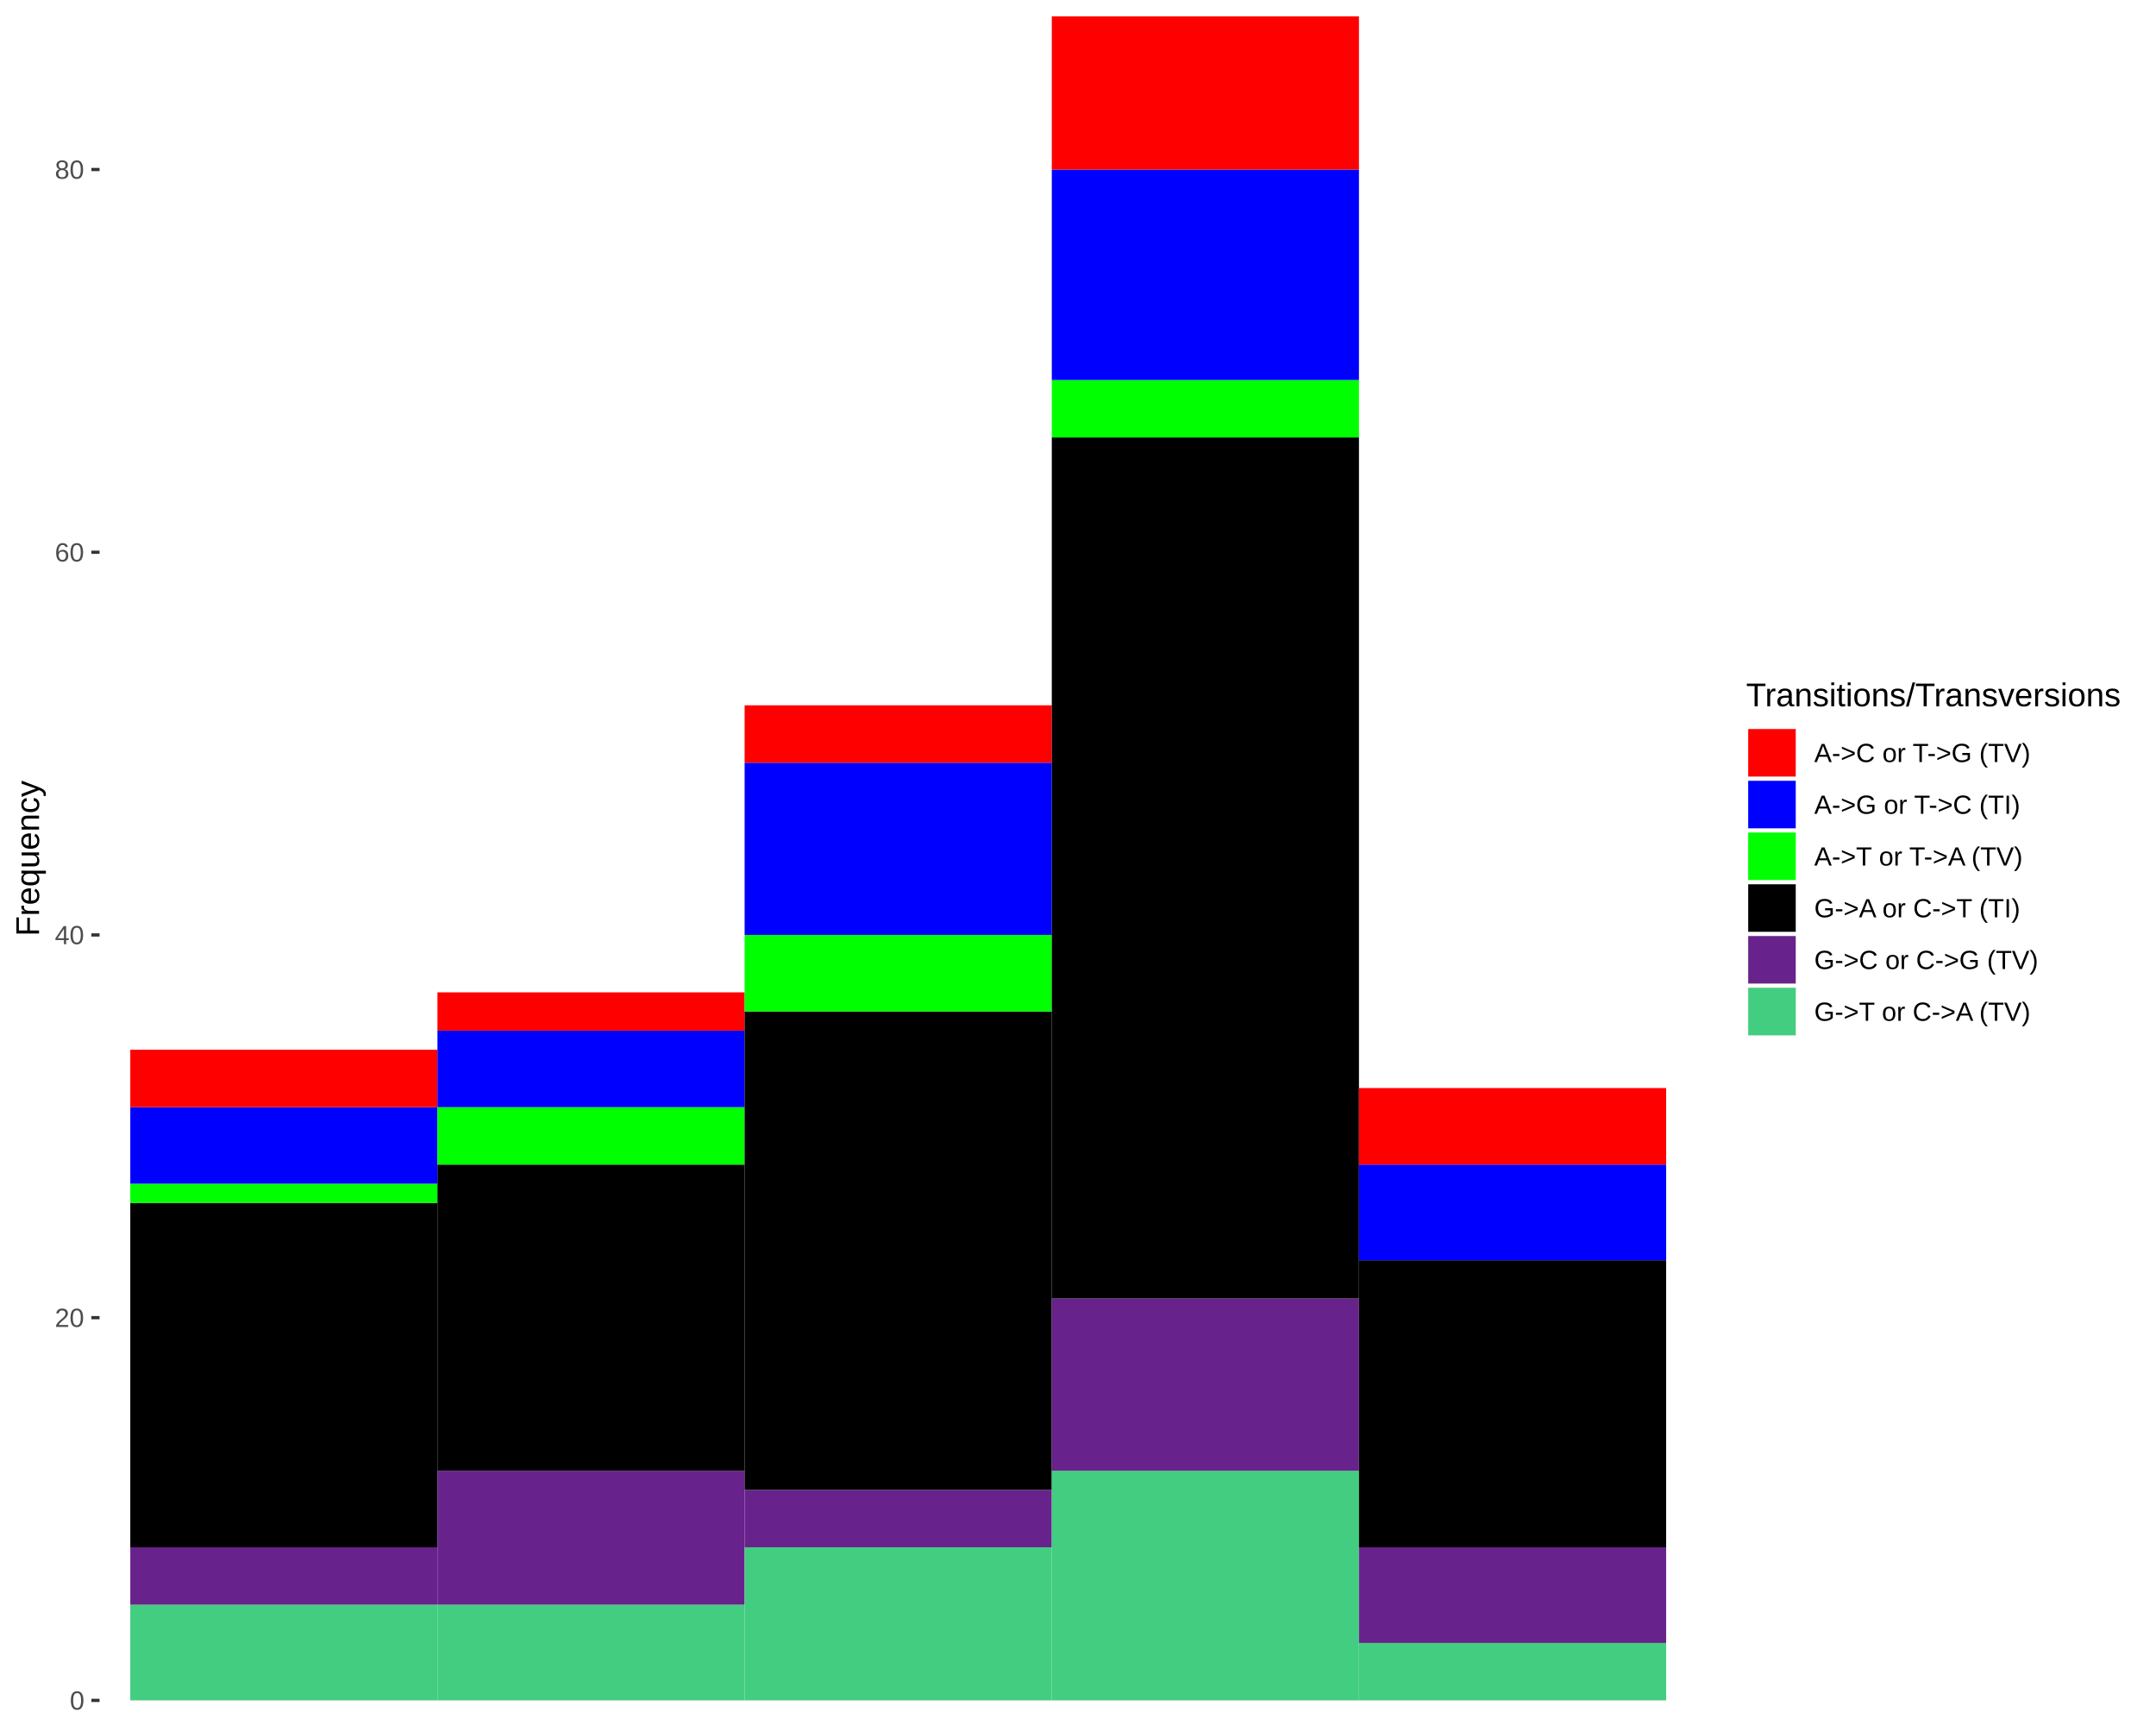
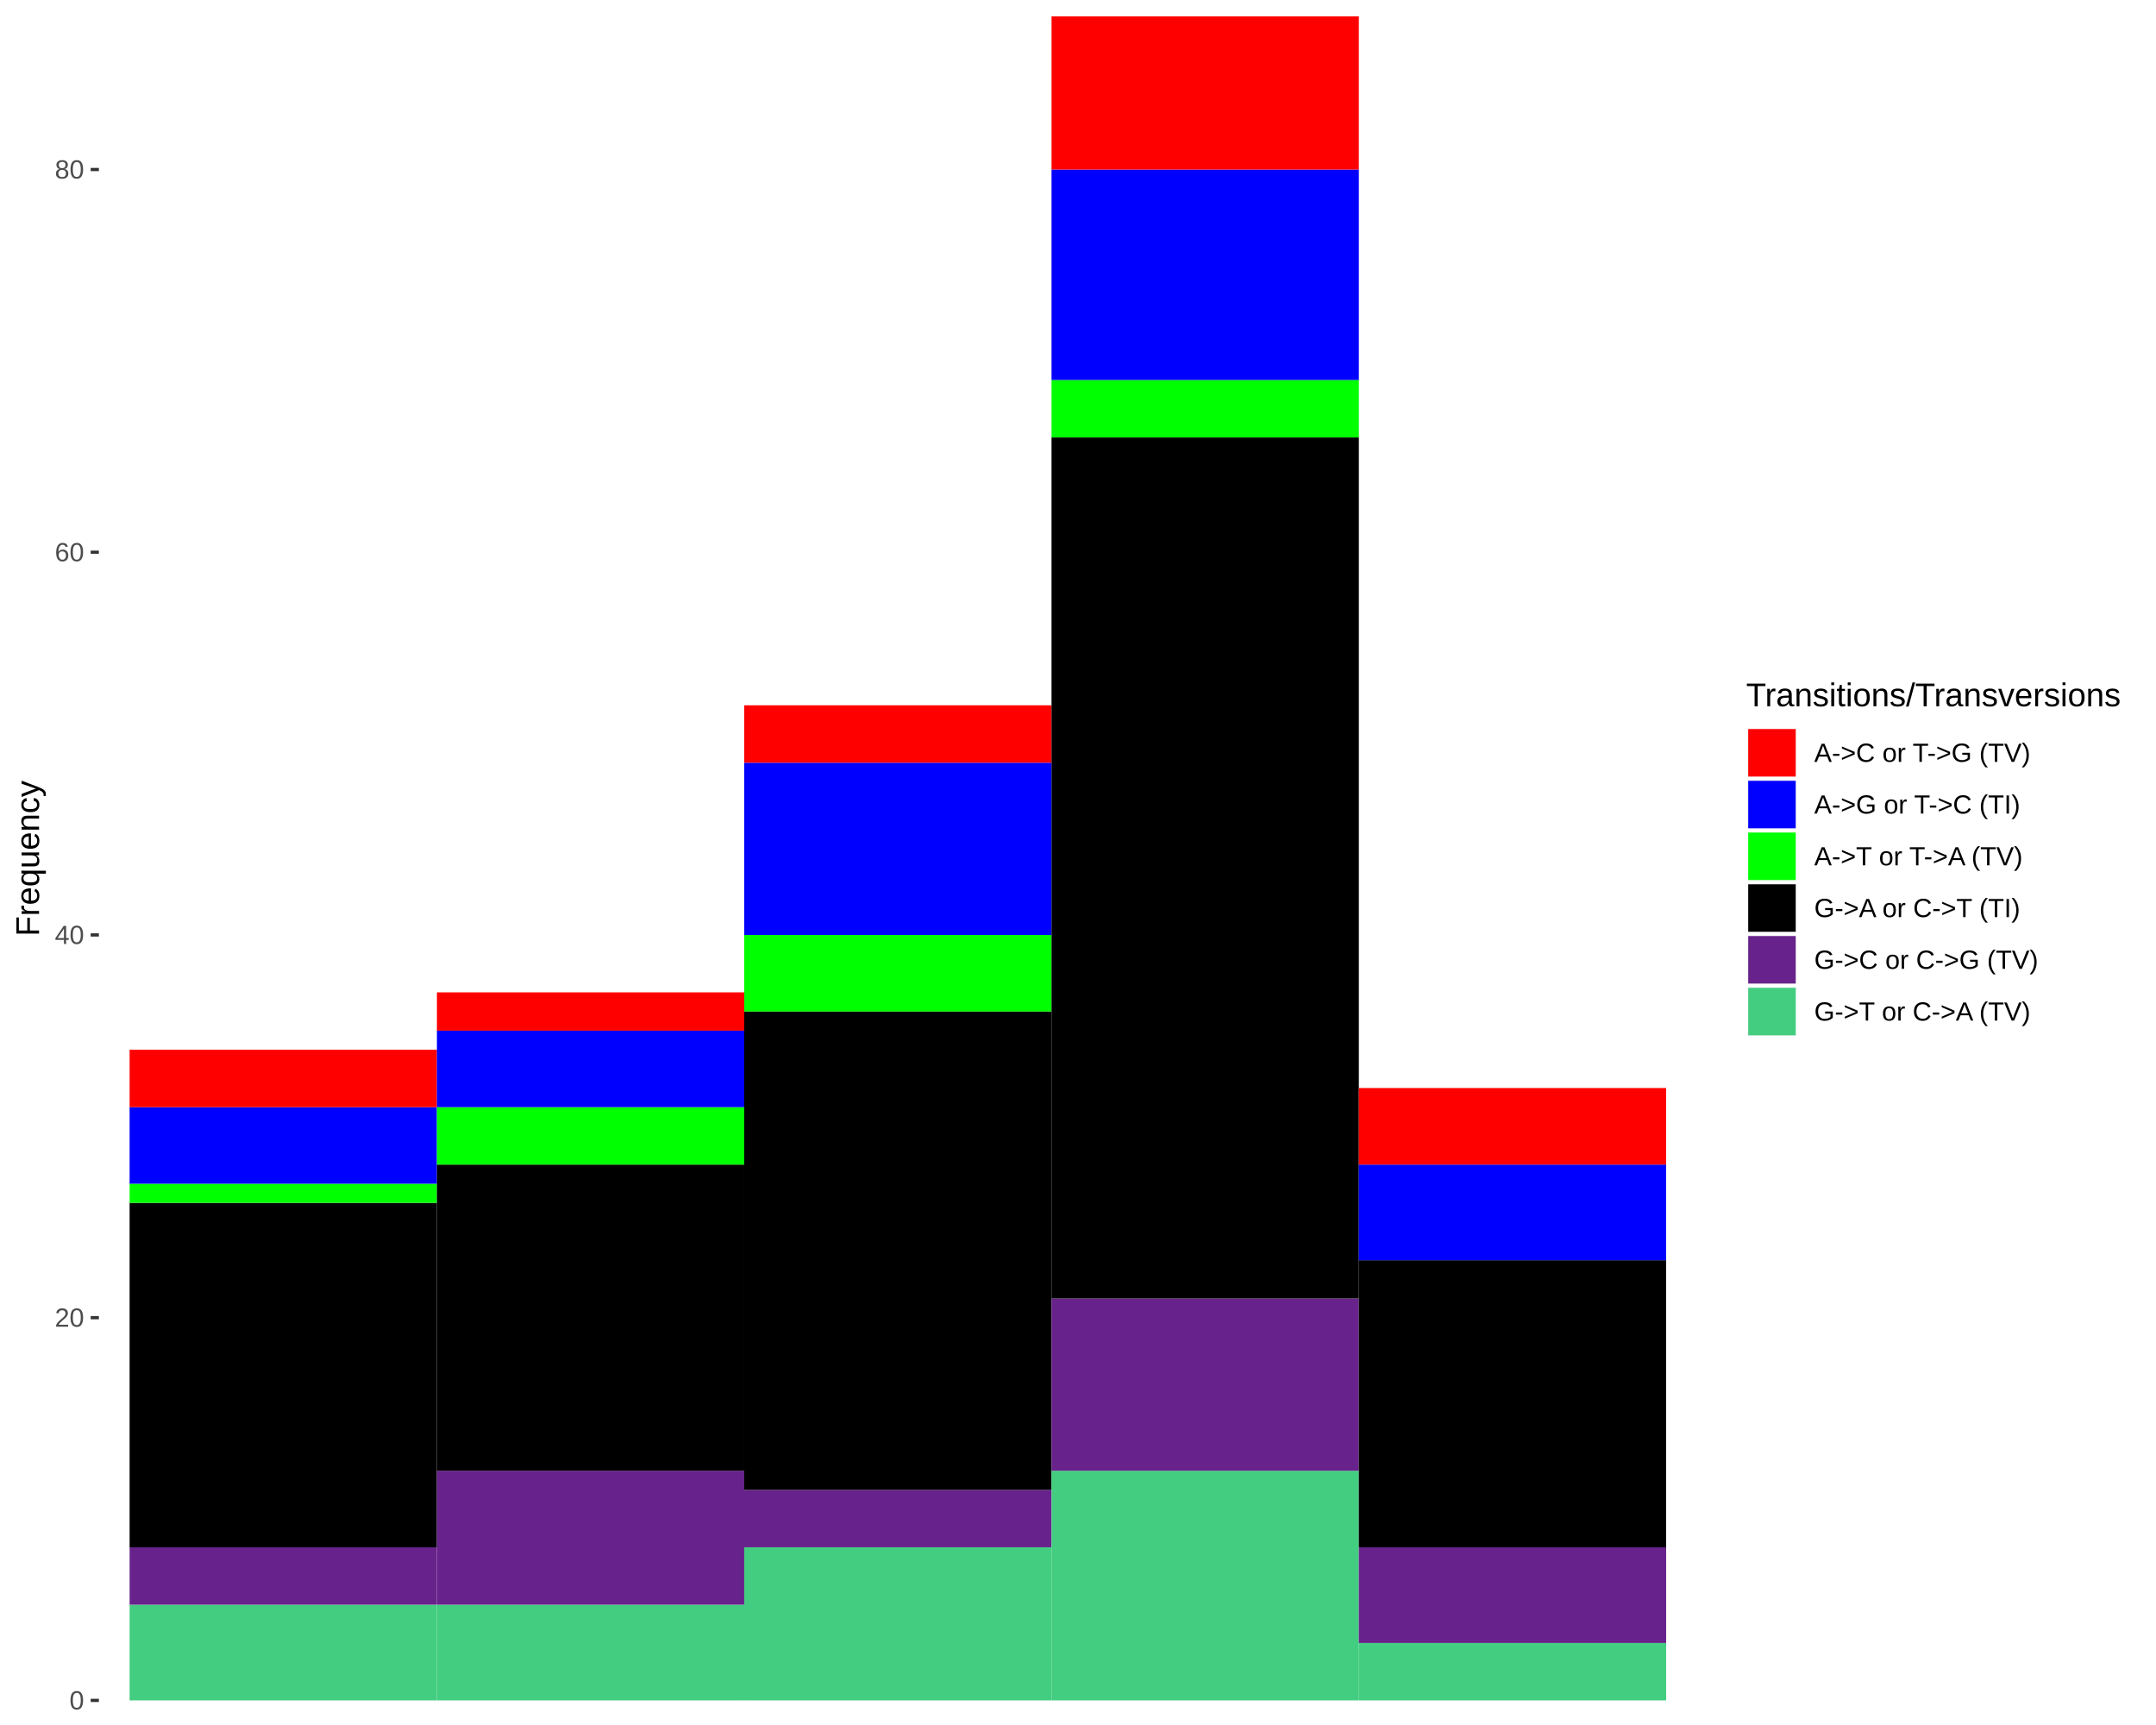
<svg xmlns="http://www.w3.org/2000/svg" viewBox="0 0 720.00 576.00">
  <defs>
    <style type="text/css">
-     line, polyline, path, rect, circle {
+     line, polyline, polygon, path, rect, circle {
      fill: none;
      stroke: #000000;
      stroke-linecap: round;
      stroke-linejoin: round;
      stroke-miterlimit: 10.00;
    }
  </style>
  </defs>
  <rect width="100%" height="100%" style="stroke: none; fill: #FFFFFF;" />
  <rect x="0.00" y="0.00" width="720.00" height="576.00" style="stroke-width: 1.07; stroke: #FFFFFF; fill: #FFFFFF;" />
  <defs>
-     <clipPath id="cpMzMuMjQ5M3w1NjYuNjcyfDU2Ny43ODF8NS40Nzk0NQ==">
-       <rect x="33.25" y="5.48" width="533.42" height="562.30" />
+     <clipPath id="cpMzMuMDJ8NTY2LjY3fDU2Ny43OHw1LjQ4">
+       <rect x="33.02" y="5.48" width="533.65" height="562.30" />
    </clipPath>
  </defs>
-   <polyline points="33.25,503.88 566.67,503.88 " style="stroke-width: 0.53; stroke: #FFFFFF; stroke-linecap: butt;" clip-path="url(#cpMzMuMjQ5M3w1NjYuNjcyfDU2Ny43ODF8NS40Nzk0NQ==)" />
-   <polyline points="33.25,376.09 566.67,376.09 " style="stroke-width: 0.53; stroke: #FFFFFF; stroke-linecap: butt;" clip-path="url(#cpMzMuMjQ5M3w1NjYuNjcyfDU2Ny43ODF8NS40Nzk0NQ==)" />
-   <polyline points="33.25,248.29 566.67,248.29 " style="stroke-width: 0.53; stroke: #FFFFFF; stroke-linecap: butt;" clip-path="url(#cpMzMuMjQ5M3w1NjYuNjcyfDU2Ny43ODF8NS40Nzk0NQ==)" />
-   <polyline points="33.25,120.50 566.67,120.50 " style="stroke-width: 0.53; stroke: #FFFFFF; stroke-linecap: butt;" clip-path="url(#cpMzMuMjQ5M3w1NjYuNjcyfDU2Ny43ODF8NS40Nzk0NQ==)" />
-   <polyline points="33.25,567.78 566.67,567.78 " style="stroke-width: 1.07; stroke: #FFFFFF; stroke-linecap: butt;" clip-path="url(#cpMzMuMjQ5M3w1NjYuNjcyfDU2Ny43ODF8NS40Nzk0NQ==)" />
-   <polyline points="33.25,439.99 566.67,439.99 " style="stroke-width: 1.07; stroke: #FFFFFF; stroke-linecap: butt;" clip-path="url(#cpMzMuMjQ5M3w1NjYuNjcyfDU2Ny43ODF8NS40Nzk0NQ==)" />
-   <polyline points="33.25,312.19 566.67,312.19 " style="stroke-width: 1.07; stroke: #FFFFFF; stroke-linecap: butt;" clip-path="url(#cpMzMuMjQ5M3w1NjYuNjcyfDU2Ny43ODF8NS40Nzk0NQ==)" />
-   <polyline points="33.25,184.39 566.67,184.39 " style="stroke-width: 1.07; stroke: #FFFFFF; stroke-linecap: butt;" clip-path="url(#cpMzMuMjQ5M3w1NjYuNjcyfDU2Ny43ODF8NS40Nzk0NQ==)" />
-   <polyline points="33.25,56.60 566.67,56.60 " style="stroke-width: 1.07; stroke: #FFFFFF; stroke-linecap: butt;" clip-path="url(#cpMzMuMjQ5M3w1NjYuNjcyfDU2Ny43ODF8NS40Nzk0NQ==)" />
-   <polyline points="94.80,567.78 94.80,5.48 " style="stroke-width: 1.07; stroke: #FFFFFF; stroke-linecap: butt;" clip-path="url(#cpMzMuMjQ5M3w1NjYuNjcyfDU2Ny43ODF8NS40Nzk0NQ==)" />
-   <polyline points="197.38,567.78 197.38,5.48 " style="stroke-width: 1.07; stroke: #FFFFFF; stroke-linecap: butt;" clip-path="url(#cpMzMuMjQ5M3w1NjYuNjcyfDU2Ny43ODF8NS40Nzk0NQ==)" />
-   <polyline points="299.96,567.78 299.96,5.48 " style="stroke-width: 1.07; stroke: #FFFFFF; stroke-linecap: butt;" clip-path="url(#cpMzMuMjQ5M3w1NjYuNjcyfDU2Ny43ODF8NS40Nzk0NQ==)" />
-   <polyline points="402.54,567.78 402.54,5.48 " style="stroke-width: 1.07; stroke: #FFFFFF; stroke-linecap: butt;" clip-path="url(#cpMzMuMjQ5M3w1NjYuNjcyfDU2Ny43ODF8NS40Nzk0NQ==)" />
-   <polyline points="505.12,567.78 505.12,5.48 " style="stroke-width: 1.07; stroke: #FFFFFF; stroke-linecap: butt;" clip-path="url(#cpMzMuMjQ5M3w1NjYuNjcyfDU2Ny43ODF8NS40Nzk0NQ==)" />
-   <rect x="43.51" y="535.83" width="102.58" height="31.95" style="stroke-width: 1.07; stroke: none; stroke-linecap: butt; fill: #43CD80;" clip-path="url(#cpMzMuMjQ5M3w1NjYuNjcyfDU2Ny43ODF8NS40Nzk0NQ==)" />
-   <rect x="43.51" y="516.66" width="102.58" height="19.17" style="stroke-width: 1.07; stroke: none; stroke-linecap: butt; fill: #68228B;" clip-path="url(#cpMzMuMjQ5M3w1NjYuNjcyfDU2Ny43ODF8NS40Nzk0NQ==)" />
-   <rect x="43.51" y="401.65" width="102.58" height="115.02" style="stroke-width: 1.07; stroke: none; stroke-linecap: butt; fill: #000000;" clip-path="url(#cpMzMuMjQ5M3w1NjYuNjcyfDU2Ny43ODF8NS40Nzk0NQ==)" />
-   <rect x="43.51" y="395.26" width="102.58" height="6.39" style="stroke-width: 1.07; stroke: none; stroke-linecap: butt; fill: #00FF00;" clip-path="url(#cpMzMuMjQ5M3w1NjYuNjcyfDU2Ny43ODF8NS40Nzk0NQ==)" />
-   <rect x="43.51" y="369.70" width="102.58" height="25.56" style="stroke-width: 1.07; stroke: none; stroke-linecap: butt; fill: #0000FF;" clip-path="url(#cpMzMuMjQ5M3w1NjYuNjcyfDU2Ny43ODF8NS40Nzk0NQ==)" />
-   <rect x="43.51" y="350.53" width="102.58" height="19.17" style="stroke-width: 1.07; stroke: none; stroke-linecap: butt; fill: #FF0000;" clip-path="url(#cpMzMuMjQ5M3w1NjYuNjcyfDU2Ny43ODF8NS40Nzk0NQ==)" />
-   <rect x="146.09" y="535.83" width="102.58" height="31.95" style="stroke-width: 1.07; stroke: none; stroke-linecap: butt; fill: #43CD80;" clip-path="url(#cpMzMuMjQ5M3w1NjYuNjcyfDU2Ny43ODF8NS40Nzk0NQ==)" />
-   <rect x="146.09" y="491.10" width="102.58" height="44.73" style="stroke-width: 1.07; stroke: none; stroke-linecap: butt; fill: #68228B;" clip-path="url(#cpMzMuMjQ5M3w1NjYuNjcyfDU2Ny43ODF8NS40Nzk0NQ==)" />
-   <rect x="146.09" y="388.87" width="102.58" height="102.24" style="stroke-width: 1.07; stroke: none; stroke-linecap: butt; fill: #000000;" clip-path="url(#cpMzMuMjQ5M3w1NjYuNjcyfDU2Ny43ODF8NS40Nzk0NQ==)" />
-   <rect x="146.09" y="369.70" width="102.58" height="19.17" style="stroke-width: 1.07; stroke: none; stroke-linecap: butt; fill: #00FF00;" clip-path="url(#cpMzMuMjQ5M3w1NjYuNjcyfDU2Ny43ODF8NS40Nzk0NQ==)" />
-   <rect x="146.09" y="344.14" width="102.58" height="25.56" style="stroke-width: 1.07; stroke: none; stroke-linecap: butt; fill: #0000FF;" clip-path="url(#cpMzMuMjQ5M3w1NjYuNjcyfDU2Ny43ODF8NS40Nzk0NQ==)" />
-   <rect x="146.09" y="331.36" width="102.58" height="12.78" style="stroke-width: 1.07; stroke: none; stroke-linecap: butt; fill: #FF0000;" clip-path="url(#cpMzMuMjQ5M3w1NjYuNjcyfDU2Ny43ODF8NS40Nzk0NQ==)" />
-   <rect x="248.67" y="516.66" width="102.58" height="51.12" style="stroke-width: 1.07; stroke: none; stroke-linecap: butt; fill: #43CD80;" clip-path="url(#cpMzMuMjQ5M3w1NjYuNjcyfDU2Ny43ODF8NS40Nzk0NQ==)" />
-   <rect x="248.67" y="497.49" width="102.58" height="19.17" style="stroke-width: 1.07; stroke: none; stroke-linecap: butt; fill: #68228B;" clip-path="url(#cpMzMuMjQ5M3w1NjYuNjcyfDU2Ny43ODF8NS40Nzk0NQ==)" />
-   <rect x="248.67" y="337.75" width="102.58" height="159.74" style="stroke-width: 1.07; stroke: none; stroke-linecap: butt; fill: #000000;" clip-path="url(#cpMzMuMjQ5M3w1NjYuNjcyfDU2Ny43ODF8NS40Nzk0NQ==)" />
-   <rect x="248.67" y="312.19" width="102.58" height="25.56" style="stroke-width: 1.07; stroke: none; stroke-linecap: butt; fill: #00FF00;" clip-path="url(#cpMzMuMjQ5M3w1NjYuNjcyfDU2Ny43ODF8NS40Nzk0NQ==)" />
-   <rect x="248.67" y="254.68" width="102.58" height="57.51" style="stroke-width: 1.07; stroke: none; stroke-linecap: butt; fill: #0000FF;" clip-path="url(#cpMzMuMjQ5M3w1NjYuNjcyfDU2Ny43ODF8NS40Nzk0NQ==)" />
-   <rect x="248.67" y="235.51" width="102.58" height="19.17" style="stroke-width: 1.07; stroke: none; stroke-linecap: butt; fill: #FF0000;" clip-path="url(#cpMzMuMjQ5M3w1NjYuNjcyfDU2Ny43ODF8NS40Nzk0NQ==)" />
-   <rect x="351.25" y="491.10" width="102.58" height="76.68" style="stroke-width: 1.07; stroke: none; stroke-linecap: butt; fill: #43CD80;" clip-path="url(#cpMzMuMjQ5M3w1NjYuNjcyfDU2Ny43ODF8NS40Nzk0NQ==)" />
-   <rect x="351.25" y="433.60" width="102.58" height="57.51" style="stroke-width: 1.07; stroke: none; stroke-linecap: butt; fill: #68228B;" clip-path="url(#cpMzMuMjQ5M3w1NjYuNjcyfDU2Ny43ODF8NS40Nzk0NQ==)" />
-   <rect x="351.25" y="146.05" width="102.58" height="287.54" style="stroke-width: 1.07; stroke: none; stroke-linecap: butt; fill: #000000;" clip-path="url(#cpMzMuMjQ5M3w1NjYuNjcyfDU2Ny43ODF8NS40Nzk0NQ==)" />
-   <rect x="351.25" y="126.89" width="102.58" height="19.17" style="stroke-width: 1.07; stroke: none; stroke-linecap: butt; fill: #00FF00;" clip-path="url(#cpMzMuMjQ5M3w1NjYuNjcyfDU2Ny43ODF8NS40Nzk0NQ==)" />
-   <rect x="351.25" y="56.60" width="102.58" height="70.29" style="stroke-width: 1.07; stroke: none; stroke-linecap: butt; fill: #0000FF;" clip-path="url(#cpMzMuMjQ5M3w1NjYuNjcyfDU2Ny43ODF8NS40Nzk0NQ==)" />
-   <rect x="351.25" y="5.48" width="102.58" height="51.12" style="stroke-width: 1.07; stroke: none; stroke-linecap: butt; fill: #FF0000;" clip-path="url(#cpMzMuMjQ5M3w1NjYuNjcyfDU2Ny43ODF8NS40Nzk0NQ==)" />
-   <rect x="453.83" y="548.61" width="102.58" height="19.17" style="stroke-width: 1.07; stroke: none; stroke-linecap: butt; fill: #43CD80;" clip-path="url(#cpMzMuMjQ5M3w1NjYuNjcyfDU2Ny43ODF8NS40Nzk0NQ==)" />
-   <rect x="453.83" y="516.66" width="102.58" height="31.95" style="stroke-width: 1.07; stroke: none; stroke-linecap: butt; fill: #68228B;" clip-path="url(#cpMzMuMjQ5M3w1NjYuNjcyfDU2Ny43ODF8NS40Nzk0NQ==)" />
-   <rect x="453.83" y="420.82" width="102.58" height="95.85" style="stroke-width: 1.07; stroke: none; stroke-linecap: butt; fill: #000000;" clip-path="url(#cpMzMuMjQ5M3w1NjYuNjcyfDU2Ny43ODF8NS40Nzk0NQ==)" />
-   <rect x="453.83" y="420.82" width="102.58" height="0.00" style="stroke-width: 1.07; stroke: none; stroke-linecap: butt; fill: #00FF00;" clip-path="url(#cpMzMuMjQ5M3w1NjYuNjcyfDU2Ny43ODF8NS40Nzk0NQ==)" />
-   <rect x="453.83" y="388.87" width="102.58" height="31.95" style="stroke-width: 1.07; stroke: none; stroke-linecap: butt; fill: #0000FF;" clip-path="url(#cpMzMuMjQ5M3w1NjYuNjcyfDU2Ny43ODF8NS40Nzk0NQ==)" />
-   <rect x="453.83" y="363.31" width="102.58" height="25.56" style="stroke-width: 1.07; stroke: none; stroke-linecap: butt; fill: #FF0000;" clip-path="url(#cpMzMuMjQ5M3w1NjYuNjcyfDU2Ny43ODF8NS40Nzk0NQ==)" />
+   <polyline points="33.02,503.88 566.67,503.88 " style="stroke-width: 0.53; stroke: #FFFFFF; stroke-linecap: butt;" clip-path="url(#cpMzMuMDJ8NTY2LjY3fDU2Ny43OHw1LjQ4)" />
+   <polyline points="33.02,376.09 566.67,376.09 " style="stroke-width: 0.53; stroke: #FFFFFF; stroke-linecap: butt;" clip-path="url(#cpMzMuMDJ8NTY2LjY3fDU2Ny43OHw1LjQ4)" />
+   <polyline points="33.02,248.29 566.67,248.29 " style="stroke-width: 0.53; stroke: #FFFFFF; stroke-linecap: butt;" clip-path="url(#cpMzMuMDJ8NTY2LjY3fDU2Ny43OHw1LjQ4)" />
+   <polyline points="33.02,120.50 566.67,120.50 " style="stroke-width: 0.53; stroke: #FFFFFF; stroke-linecap: butt;" clip-path="url(#cpMzMuMDJ8NTY2LjY3fDU2Ny43OHw1LjQ4)" />
+   <polyline points="33.02,567.78 566.67,567.78 " style="stroke-width: 1.07; stroke: #FFFFFF; stroke-linecap: butt;" clip-path="url(#cpMzMuMDJ8NTY2LjY3fDU2Ny43OHw1LjQ4)" />
+   <polyline points="33.02,439.99 566.67,439.99 " style="stroke-width: 1.07; stroke: #FFFFFF; stroke-linecap: butt;" clip-path="url(#cpMzMuMDJ8NTY2LjY3fDU2Ny43OHw1LjQ4)" />
+   <polyline points="33.02,312.19 566.67,312.19 " style="stroke-width: 1.07; stroke: #FFFFFF; stroke-linecap: butt;" clip-path="url(#cpMzMuMDJ8NTY2LjY3fDU2Ny43OHw1LjQ4)" />
+   <polyline points="33.02,184.39 566.67,184.39 " style="stroke-width: 1.07; stroke: #FFFFFF; stroke-linecap: butt;" clip-path="url(#cpMzMuMDJ8NTY2LjY3fDU2Ny43OHw1LjQ4)" />
+   <polyline points="33.02,56.60 566.67,56.60 " style="stroke-width: 1.07; stroke: #FFFFFF; stroke-linecap: butt;" clip-path="url(#cpMzMuMDJ8NTY2LjY3fDU2Ny43OHw1LjQ4)" />
+   <polyline points="94.60,567.78 94.60,5.48 " style="stroke-width: 1.07; stroke: #FFFFFF; stroke-linecap: butt;" clip-path="url(#cpMzMuMDJ8NTY2LjY3fDU2Ny43OHw1LjQ4)" />
+   <polyline points="197.22,567.78 197.22,5.48 " style="stroke-width: 1.07; stroke: #FFFFFF; stroke-linecap: butt;" clip-path="url(#cpMzMuMDJ8NTY2LjY3fDU2Ny43OHw1LjQ4)" />
+   <polyline points="299.85,567.78 299.85,5.48 " style="stroke-width: 1.07; stroke: #FFFFFF; stroke-linecap: butt;" clip-path="url(#cpMzMuMDJ8NTY2LjY3fDU2Ny43OHw1LjQ4)" />
+   <polyline points="402.47,567.78 402.47,5.48 " style="stroke-width: 1.07; stroke: #FFFFFF; stroke-linecap: butt;" clip-path="url(#cpMzMuMDJ8NTY2LjY3fDU2Ny43OHw1LjQ4)" />
+   <polyline points="505.10,567.78 505.10,5.48 " style="stroke-width: 1.07; stroke: #FFFFFF; stroke-linecap: butt;" clip-path="url(#cpMzMuMDJ8NTY2LjY3fDU2Ny43OHw1LjQ4)" />
+   <rect x="43.28" y="535.83" width="102.63" height="31.95" style="stroke-width: 1.07; stroke: none; stroke-linecap: butt; fill: #43CD80;" clip-path="url(#cpMzMuMDJ8NTY2LjY3fDU2Ny43OHw1LjQ4)" />
+   <rect x="43.28" y="516.66" width="102.63" height="19.17" style="stroke-width: 1.07; stroke: none; stroke-linecap: butt; fill: #68228B;" clip-path="url(#cpMzMuMDJ8NTY2LjY3fDU2Ny43OHw1LjQ4)" />
+   <rect x="43.28" y="401.65" width="102.63" height="115.02" style="stroke-width: 1.07; stroke: none; stroke-linecap: butt; fill: #000000;" clip-path="url(#cpMzMuMDJ8NTY2LjY3fDU2Ny43OHw1LjQ4)" />
+   <rect x="43.28" y="395.26" width="102.63" height="6.39" style="stroke-width: 1.07; stroke: none; stroke-linecap: butt; fill: #00FF00;" clip-path="url(#cpMzMuMDJ8NTY2LjY3fDU2Ny43OHw1LjQ4)" />
+   <rect x="43.28" y="369.70" width="102.63" height="25.56" style="stroke-width: 1.07; stroke: none; stroke-linecap: butt; fill: #0000FF;" clip-path="url(#cpMzMuMDJ8NTY2LjY3fDU2Ny43OHw1LjQ4)" />
+   <rect x="43.28" y="350.53" width="102.63" height="19.17" style="stroke-width: 1.07; stroke: none; stroke-linecap: butt; fill: #FF0000;" clip-path="url(#cpMzMuMDJ8NTY2LjY3fDU2Ny43OHw1LjQ4)" />
+   <rect x="145.91" y="535.83" width="102.63" height="31.95" style="stroke-width: 1.07; stroke: none; stroke-linecap: butt; fill: #43CD80;" clip-path="url(#cpMzMuMDJ8NTY2LjY3fDU2Ny43OHw1LjQ4)" />
+   <rect x="145.91" y="491.10" width="102.63" height="44.73" style="stroke-width: 1.07; stroke: none; stroke-linecap: butt; fill: #68228B;" clip-path="url(#cpMzMuMDJ8NTY2LjY3fDU2Ny43OHw1LjQ4)" />
+   <rect x="145.91" y="388.87" width="102.63" height="102.24" style="stroke-width: 1.07; stroke: none; stroke-linecap: butt; fill: #000000;" clip-path="url(#cpMzMuMDJ8NTY2LjY3fDU2Ny43OHw1LjQ4)" />
+   <rect x="145.91" y="369.70" width="102.63" height="19.17" style="stroke-width: 1.07; stroke: none; stroke-linecap: butt; fill: #00FF00;" clip-path="url(#cpMzMuMDJ8NTY2LjY3fDU2Ny43OHw1LjQ4)" />
+   <rect x="145.91" y="344.14" width="102.63" height="25.56" style="stroke-width: 1.07; stroke: none; stroke-linecap: butt; fill: #0000FF;" clip-path="url(#cpMzMuMDJ8NTY2LjY3fDU2Ny43OHw1LjQ4)" />
+   <rect x="145.91" y="331.36" width="102.63" height="12.78" style="stroke-width: 1.07; stroke: none; stroke-linecap: butt; fill: #FF0000;" clip-path="url(#cpMzMuMDJ8NTY2LjY3fDU2Ny43OHw1LjQ4)" />
+   <rect x="248.53" y="516.66" width="102.63" height="51.12" style="stroke-width: 1.07; stroke: none; stroke-linecap: butt; fill: #43CD80;" clip-path="url(#cpMzMuMDJ8NTY2LjY3fDU2Ny43OHw1LjQ4)" />
+   <rect x="248.53" y="497.49" width="102.63" height="19.17" style="stroke-width: 1.07; stroke: none; stroke-linecap: butt; fill: #68228B;" clip-path="url(#cpMzMuMDJ8NTY2LjY3fDU2Ny43OHw1LjQ4)" />
+   <rect x="248.53" y="337.75" width="102.63" height="159.74" style="stroke-width: 1.07; stroke: none; stroke-linecap: butt; fill: #000000;" clip-path="url(#cpMzMuMDJ8NTY2LjY3fDU2Ny43OHw1LjQ4)" />
+   <rect x="248.53" y="312.19" width="102.63" height="25.56" style="stroke-width: 1.07; stroke: none; stroke-linecap: butt; fill: #00FF00;" clip-path="url(#cpMzMuMDJ8NTY2LjY3fDU2Ny43OHw1LjQ4)" />
+   <rect x="248.53" y="254.68" width="102.63" height="57.51" style="stroke-width: 1.07; stroke: none; stroke-linecap: butt; fill: #0000FF;" clip-path="url(#cpMzMuMDJ8NTY2LjY3fDU2Ny43OHw1LjQ4)" />
+   <rect x="248.53" y="235.51" width="102.63" height="19.17" style="stroke-width: 1.07; stroke: none; stroke-linecap: butt; fill: #FF0000;" clip-path="url(#cpMzMuMDJ8NTY2LjY3fDU2Ny43OHw1LjQ4)" />
+   <rect x="351.16" y="491.10" width="102.63" height="76.68" style="stroke-width: 1.07; stroke: none; stroke-linecap: butt; fill: #43CD80;" clip-path="url(#cpMzMuMDJ8NTY2LjY3fDU2Ny43OHw1LjQ4)" />
+   <rect x="351.16" y="433.60" width="102.63" height="57.51" style="stroke-width: 1.07; stroke: none; stroke-linecap: butt; fill: #68228B;" clip-path="url(#cpMzMuMDJ8NTY2LjY3fDU2Ny43OHw1LjQ4)" />
+   <rect x="351.16" y="146.05" width="102.63" height="287.54" style="stroke-width: 1.07; stroke: none; stroke-linecap: butt; fill: #000000;" clip-path="url(#cpMzMuMDJ8NTY2LjY3fDU2Ny43OHw1LjQ4)" />
+   <rect x="351.16" y="126.89" width="102.63" height="19.17" style="stroke-width: 1.07; stroke: none; stroke-linecap: butt; fill: #00FF00;" clip-path="url(#cpMzMuMDJ8NTY2LjY3fDU2Ny43OHw1LjQ4)" />
+   <rect x="351.16" y="56.60" width="102.63" height="70.29" style="stroke-width: 1.07; stroke: none; stroke-linecap: butt; fill: #0000FF;" clip-path="url(#cpMzMuMDJ8NTY2LjY3fDU2Ny43OHw1LjQ4)" />
+   <rect x="351.16" y="5.48" width="102.63" height="51.12" style="stroke-width: 1.07; stroke: none; stroke-linecap: butt; fill: #FF0000;" clip-path="url(#cpMzMuMDJ8NTY2LjY3fDU2Ny43OHw1LjQ4)" />
+   <rect x="453.78" y="548.61" width="102.63" height="19.17" style="stroke-width: 1.07; stroke: none; stroke-linecap: butt; fill: #43CD80;" clip-path="url(#cpMzMuMDJ8NTY2LjY3fDU2Ny43OHw1LjQ4)" />
+   <rect x="453.78" y="516.66" width="102.63" height="31.95" style="stroke-width: 1.07; stroke: none; stroke-linecap: butt; fill: #68228B;" clip-path="url(#cpMzMuMDJ8NTY2LjY3fDU2Ny43OHw1LjQ4)" />
+   <rect x="453.78" y="420.82" width="102.63" height="95.85" style="stroke-width: 1.07; stroke: none; stroke-linecap: butt; fill: #000000;" clip-path="url(#cpMzMuMDJ8NTY2LjY3fDU2Ny43OHw1LjQ4)" />
+   <rect x="453.78" y="420.82" width="102.63" height="0.00" style="stroke-width: 1.07; stroke: none; stroke-linecap: butt; fill: #00FF00;" clip-path="url(#cpMzMuMDJ8NTY2LjY3fDU2Ny43OHw1LjQ4)" />
+   <rect x="453.78" y="388.87" width="102.63" height="31.95" style="stroke-width: 1.07; stroke: none; stroke-linecap: butt; fill: #0000FF;" clip-path="url(#cpMzMuMDJ8NTY2LjY3fDU2Ny43OHw1LjQ4)" />
+   <rect x="453.78" y="363.31" width="102.63" height="25.56" style="stroke-width: 1.07; stroke: none; stroke-linecap: butt; fill: #FF0000;" clip-path="url(#cpMzMuMDJ8NTY2LjY3fDU2Ny43OHw1LjQ4)" />
  <defs>
-     <clipPath id="cpMHw3MjB8NTc2fDA=">
+     <clipPath id="cpMC4wMHw3MjAuMDB8NTc2LjAwfDAuMDA=">
      <rect x="0.00" y="0.00" width="720.00" height="576.00" />
    </clipPath>
  </defs>
-   <g clip-path="url(#cpMHw3MjB8NTc2fDA=)">
-     <text x="23.31" y="570.87" style="font-size: 8.80px; fill: #4D4D4D; font-family: Liberation Sans;" textLength="5.01px" lengthAdjust="spacingAndGlyphs">0</text>
+   <g clip-path="url(#cpMC4wMHw3MjAuMDB8NTc2LjAwfDAuMDA=)">
+     <text x="23.20" y="570.80" style="font-size: 8.80px; fill: #4D4D4D; font-family: Liberation Sans;" textLength="4.89px" lengthAdjust="spacingAndGlyphs">0</text>
  </g>
-   <g clip-path="url(#cpMHw3MjB8NTc2fDA=)">
-     <text x="18.31" y="443.08" style="font-size: 8.80px; fill: #4D4D4D; font-family: Liberation Sans;" textLength="10.01px" lengthAdjust="spacingAndGlyphs">20</text>
+   <g clip-path="url(#cpMC4wMHw3MjAuMDB8NTc2LjAwfDAuMDA=)">
+     <text x="18.31" y="443.01" style="font-size: 8.80px; fill: #4D4D4D; font-family: Liberation Sans;" textLength="9.78px" lengthAdjust="spacingAndGlyphs">20</text>
  </g>
-   <g clip-path="url(#cpMHw3MjB8NTc2fDA=)">
-     <text x="18.31" y="315.28" style="font-size: 8.80px; fill: #4D4D4D; font-family: Liberation Sans;" textLength="10.01px" lengthAdjust="spacingAndGlyphs">40</text>
+   <g clip-path="url(#cpMC4wMHw3MjAuMDB8NTc2LjAwfDAuMDA=)">
+     <text x="18.31" y="315.21" style="font-size: 8.80px; fill: #4D4D4D; font-family: Liberation Sans;" textLength="9.78px" lengthAdjust="spacingAndGlyphs">40</text>
  </g>
-   <g clip-path="url(#cpMHw3MjB8NTc2fDA=)">
-     <text x="18.31" y="187.49" style="font-size: 8.80px; fill: #4D4D4D; font-family: Liberation Sans;" textLength="10.01px" lengthAdjust="spacingAndGlyphs">60</text>
+   <g clip-path="url(#cpMC4wMHw3MjAuMDB8NTc2LjAwfDAuMDA=)">
+     <text x="18.31" y="187.42" style="font-size: 8.80px; fill: #4D4D4D; font-family: Liberation Sans;" textLength="9.78px" lengthAdjust="spacingAndGlyphs">60</text>
  </g>
-   <g clip-path="url(#cpMHw3MjB8NTc2fDA=)">
-     <text x="18.31" y="59.69" style="font-size: 8.80px; fill: #4D4D4D; font-family: Liberation Sans;" textLength="10.01px" lengthAdjust="spacingAndGlyphs">80</text>
+   <g clip-path="url(#cpMC4wMHw3MjAuMDB8NTc2LjAwfDAuMDA=)">
+     <text x="18.31" y="59.62" style="font-size: 8.80px; fill: #4D4D4D; font-family: Liberation Sans;" textLength="9.78px" lengthAdjust="spacingAndGlyphs">80</text>
  </g>
-   <polyline points="30.51,567.78 33.25,567.78 " style="stroke-width: 1.07; stroke: #333333; stroke-linecap: butt;" clip-path="url(#cpMHw3MjB8NTc2fDA=)" />
-   <polyline points="30.51,439.99 33.25,439.99 " style="stroke-width: 1.07; stroke: #333333; stroke-linecap: butt;" clip-path="url(#cpMHw3MjB8NTc2fDA=)" />
-   <polyline points="30.51,312.19 33.25,312.19 " style="stroke-width: 1.07; stroke: #333333; stroke-linecap: butt;" clip-path="url(#cpMHw3MjB8NTc2fDA=)" />
-   <polyline points="30.51,184.39 33.25,184.39 " style="stroke-width: 1.07; stroke: #333333; stroke-linecap: butt;" clip-path="url(#cpMHw3MjB8NTc2fDA=)" />
-   <polyline points="30.51,56.60 33.25,56.60 " style="stroke-width: 1.07; stroke: #333333; stroke-linecap: butt;" clip-path="url(#cpMHw3MjB8NTc2fDA=)" />
-   <g clip-path="url(#cpMHw3MjB8NTc2fDA=)">
-     <text transform="translate(13.04,312.62) rotate(-90)" style="font-size: 11.00px; font-family: Liberation Sans;" textLength="51.97px" lengthAdjust="spacingAndGlyphs">Frequency</text>
+   <polyline points="30.28,567.78 33.02,567.78 " style="stroke-width: 1.07; stroke: #333333; stroke-linecap: butt;" clip-path="url(#cpMC4wMHw3MjAuMDB8NTc2LjAwfDAuMDA=)" />
+   <polyline points="30.28,439.99 33.02,439.99 " style="stroke-width: 1.07; stroke: #333333; stroke-linecap: butt;" clip-path="url(#cpMC4wMHw3MjAuMDB8NTc2LjAwfDAuMDA=)" />
+   <polyline points="30.28,312.19 33.02,312.19 " style="stroke-width: 1.07; stroke: #333333; stroke-linecap: butt;" clip-path="url(#cpMC4wMHw3MjAuMDB8NTc2LjAwfDAuMDA=)" />
+   <polyline points="30.28,184.39 33.02,184.39 " style="stroke-width: 1.07; stroke: #333333; stroke-linecap: butt;" clip-path="url(#cpMC4wMHw3MjAuMDB8NTc2LjAwfDAuMDA=)" />
+   <polyline points="30.28,56.60 33.02,56.60 " style="stroke-width: 1.07; stroke: #333333; stroke-linecap: butt;" clip-path="url(#cpMC4wMHw3MjAuMDB8NTc2LjAwfDAuMDA=)" />
+   <g clip-path="url(#cpMC4wMHw3MjAuMDB8NTc2LjAwfDAuMDA=)">
+     <text transform="translate(13.04,312.63) rotate(-90)" style="font-size: 11.00px; font-family: Liberation Sans;" textLength="52.00px" lengthAdjust="spacingAndGlyphs">Frequency</text>
  </g>
-   <rect x="577.63" y="221.37" width="136.89" height="130.52" style="stroke-width: 1.07; stroke: none; fill: #FFFFFF;" clip-path="url(#cpMHw3MjB8NTc2fDA=)" />
-   <g clip-path="url(#cpMHw3MjB8NTc2fDA=)">
-     <text x="583.11" y="235.83" style="font-size: 11.00px; font-family: Liberation Sans;" textLength="125.93px" lengthAdjust="spacingAndGlyphs">Transitions/Transversions</text>
+   <rect x="577.63" y="221.37" width="136.89" height="130.52" style="stroke-width: 1.07; stroke: none; fill: #FFFFFF;" clip-path="url(#cpMC4wMHw3MjAuMDB8NTc2LjAwfDAuMDA=)" />
+   <g clip-path="url(#cpMC4wMHw3MjAuMDB8NTc2LjAwfDAuMDA=)">
+     <text x="583.11" y="235.83" style="font-size: 11.00px; font-family: Liberation Sans;" textLength="125.16px" lengthAdjust="spacingAndGlyphs">Transitions/Transversions</text>
  </g>
-   <rect x="583.11" y="242.73" width="17.28" height="17.28" style="stroke-width: 1.07; stroke: #FFFFFF; fill: #F2F2F2;" clip-path="url(#cpMHw3MjB8NTc2fDA=)" />
-   <rect x="583.82" y="243.44" width="15.86" height="15.86" style="stroke-width: 1.07; stroke: none; stroke-linejoin: miter; fill: #FF0000;" clip-path="url(#cpMHw3MjB8NTc2fDA=)" />
-   <rect x="583.11" y="260.01" width="17.28" height="17.28" style="stroke-width: 1.07; stroke: #FFFFFF; fill: #F2F2F2;" clip-path="url(#cpMHw3MjB8NTc2fDA=)" />
-   <rect x="583.82" y="260.72" width="15.86" height="15.86" style="stroke-width: 1.07; stroke: none; stroke-linejoin: miter; fill: #0000FF;" clip-path="url(#cpMHw3MjB8NTc2fDA=)" />
-   <rect x="583.11" y="277.29" width="17.28" height="17.28" style="stroke-width: 1.07; stroke: #FFFFFF; fill: #F2F2F2;" clip-path="url(#cpMHw3MjB8NTc2fDA=)" />
-   <rect x="583.82" y="278.00" width="15.86" height="15.86" style="stroke-width: 1.07; stroke: none; stroke-linejoin: miter; fill: #00FF00;" clip-path="url(#cpMHw3MjB8NTc2fDA=)" />
-   <rect x="583.11" y="294.57" width="17.28" height="17.28" style="stroke-width: 1.07; stroke: #FFFFFF; fill: #F2F2F2;" clip-path="url(#cpMHw3MjB8NTc2fDA=)" />
-   <rect x="583.82" y="295.28" width="15.86" height="15.86" style="stroke-width: 1.07; stroke: none; stroke-linejoin: miter; fill: #000000;" clip-path="url(#cpMHw3MjB8NTc2fDA=)" />
-   <rect x="583.11" y="311.85" width="17.28" height="17.28" style="stroke-width: 1.07; stroke: #FFFFFF; fill: #F2F2F2;" clip-path="url(#cpMHw3MjB8NTc2fDA=)" />
-   <rect x="583.82" y="312.56" width="15.86" height="15.86" style="stroke-width: 1.07; stroke: none; stroke-linejoin: miter; fill: #68228B;" clip-path="url(#cpMHw3MjB8NTc2fDA=)" />
-   <rect x="583.11" y="329.13" width="17.28" height="17.28" style="stroke-width: 1.07; stroke: #FFFFFF; fill: #F2F2F2;" clip-path="url(#cpMHw3MjB8NTc2fDA=)" />
-   <rect x="583.82" y="329.84" width="15.86" height="15.86" style="stroke-width: 1.07; stroke: none; stroke-linejoin: miter; fill: #43CD80;" clip-path="url(#cpMHw3MjB8NTc2fDA=)" />
-   <g clip-path="url(#cpMHw3MjB8NTc2fDA=)">
-     <text x="605.87" y="254.46" style="font-size: 8.80px; font-family: Liberation Sans;" textLength="74.50px" lengthAdjust="spacingAndGlyphs">A-&gt;C or T-&gt;G (TV)</text>
+   <rect x="583.11" y="242.73" width="17.28" height="17.28" style="stroke-width: 1.07; stroke: #FFFFFF; fill: #F2F2F2;" clip-path="url(#cpMC4wMHw3MjAuMDB8NTc2LjAwfDAuMDA=)" />
+   <rect x="583.82" y="243.44" width="15.86" height="15.86" style="stroke-width: 1.07; stroke: none; stroke-linejoin: miter; fill: #FF0000;" clip-path="url(#cpMC4wMHw3MjAuMDB8NTc2LjAwfDAuMDA=)" />
+   <rect x="583.11" y="260.01" width="17.28" height="17.28" style="stroke-width: 1.07; stroke: #FFFFFF; fill: #F2F2F2;" clip-path="url(#cpMC4wMHw3MjAuMDB8NTc2LjAwfDAuMDA=)" />
+   <rect x="583.82" y="260.72" width="15.86" height="15.86" style="stroke-width: 1.07; stroke: none; stroke-linejoin: miter; fill: #0000FF;" clip-path="url(#cpMC4wMHw3MjAuMDB8NTc2LjAwfDAuMDA=)" />
+   <rect x="583.11" y="277.29" width="17.28" height="17.28" style="stroke-width: 1.07; stroke: #FFFFFF; fill: #F2F2F2;" clip-path="url(#cpMC4wMHw3MjAuMDB8NTc2LjAwfDAuMDA=)" />
+   <rect x="583.82" y="278.00" width="15.86" height="15.86" style="stroke-width: 1.07; stroke: none; stroke-linejoin: miter; fill: #00FF00;" clip-path="url(#cpMC4wMHw3MjAuMDB8NTc2LjAwfDAuMDA=)" />
+   <rect x="583.11" y="294.57" width="17.28" height="17.28" style="stroke-width: 1.07; stroke: #FFFFFF; fill: #F2F2F2;" clip-path="url(#cpMC4wMHw3MjAuMDB8NTc2LjAwfDAuMDA=)" />
+   <rect x="583.82" y="295.28" width="15.86" height="15.86" style="stroke-width: 1.07; stroke: none; stroke-linejoin: miter; fill: #000000;" clip-path="url(#cpMC4wMHw3MjAuMDB8NTc2LjAwfDAuMDA=)" />
+   <rect x="583.11" y="311.85" width="17.28" height="17.28" style="stroke-width: 1.07; stroke: #FFFFFF; fill: #F2F2F2;" clip-path="url(#cpMC4wMHw3MjAuMDB8NTc2LjAwfDAuMDA=)" />
+   <rect x="583.82" y="312.56" width="15.86" height="15.86" style="stroke-width: 1.07; stroke: none; stroke-linejoin: miter; fill: #68228B;" clip-path="url(#cpMC4wMHw3MjAuMDB8NTc2LjAwfDAuMDA=)" />
+   <rect x="583.11" y="329.13" width="17.28" height="17.28" style="stroke-width: 1.07; stroke: #FFFFFF; fill: #F2F2F2;" clip-path="url(#cpMC4wMHw3MjAuMDB8NTc2LjAwfDAuMDA=)" />
+   <rect x="583.82" y="329.84" width="15.86" height="15.86" style="stroke-width: 1.07; stroke: none; stroke-linejoin: miter; fill: #43CD80;" clip-path="url(#cpMC4wMHw3MjAuMDB8NTc2LjAwfDAuMDA=)" />
+   <g clip-path="url(#cpMC4wMHw3MjAuMDB8NTc2LjAwfDAuMDA=)">
+     <text x="605.87" y="254.39" style="font-size: 8.80px; font-family: Liberation Sans;" textLength="72.16px" lengthAdjust="spacingAndGlyphs">A-&gt;C or T-&gt;G (TV)</text>
  </g>
-   <g clip-path="url(#cpMHw3MjB8NTc2fDA=)">
-     <text x="605.87" y="271.74" style="font-size: 8.80px; font-family: Liberation Sans;" textLength="71.00px" lengthAdjust="spacingAndGlyphs">A-&gt;G or T-&gt;C (TI)</text>
+   <g clip-path="url(#cpMC4wMHw3MjAuMDB8NTc2LjAwfDAuMDA=)">
+     <text x="605.87" y="271.67" style="font-size: 8.80px; font-family: Liberation Sans;" textLength="68.72px" lengthAdjust="spacingAndGlyphs">A-&gt;G or T-&gt;C (TI)</text>
  </g>
-   <g clip-path="url(#cpMHw3MjB8NTc2fDA=)">
-     <text x="605.87" y="289.02" style="font-size: 8.80px; font-family: Liberation Sans;" textLength="72.51px" lengthAdjust="spacingAndGlyphs">A-&gt;T or T-&gt;A (TV)</text>
+   <g clip-path="url(#cpMC4wMHw3MjAuMDB8NTc2LjAwfDAuMDA=)">
+     <text x="605.87" y="288.95" style="font-size: 8.80px; font-family: Liberation Sans;" textLength="69.56px" lengthAdjust="spacingAndGlyphs">A-&gt;T or T-&gt;A (TV)</text>
  </g>
-   <g clip-path="url(#cpMHw3MjB8NTc2fDA=)">
-     <text x="605.87" y="306.30" style="font-size: 8.80px; font-family: Liberation Sans;" textLength="71.00px" lengthAdjust="spacingAndGlyphs">G-&gt;A or C-&gt;T (TI)</text>
+   <g clip-path="url(#cpMC4wMHw3MjAuMDB8NTc2LjAwfDAuMDA=)">
+     <text x="605.87" y="306.23" style="font-size: 8.80px; font-family: Liberation Sans;" textLength="68.72px" lengthAdjust="spacingAndGlyphs">G-&gt;A or C-&gt;T (TI)</text>
  </g>
-   <g clip-path="url(#cpMHw3MjB8NTc2fDA=)">
-     <text x="605.87" y="323.58" style="font-size: 8.80px; font-family: Liberation Sans;" textLength="76.50px" lengthAdjust="spacingAndGlyphs">G-&gt;C or C-&gt;G (TV)</text>
+   <g clip-path="url(#cpMC4wMHw3MjAuMDB8NTc2LjAwfDAuMDA=)">
+     <text x="605.87" y="323.51" style="font-size: 8.80px; font-family: Liberation Sans;" textLength="74.75px" lengthAdjust="spacingAndGlyphs">G-&gt;C or C-&gt;G (TV)</text>
  </g>
-   <g clip-path="url(#cpMHw3MjB8NTc2fDA=)">
-     <text x="605.87" y="340.86" style="font-size: 8.80px; font-family: Liberation Sans;" textLength="74.50px" lengthAdjust="spacingAndGlyphs">G-&gt;T or C-&gt;A (TV)</text>
+   <g clip-path="url(#cpMC4wMHw3MjAuMDB8NTc2LjAwfDAuMDA=)">
+     <text x="605.87" y="340.79" style="font-size: 8.80px; font-family: Liberation Sans;" textLength="72.16px" lengthAdjust="spacingAndGlyphs">G-&gt;T or C-&gt;A (TV)</text>
  </g>
</svg>
